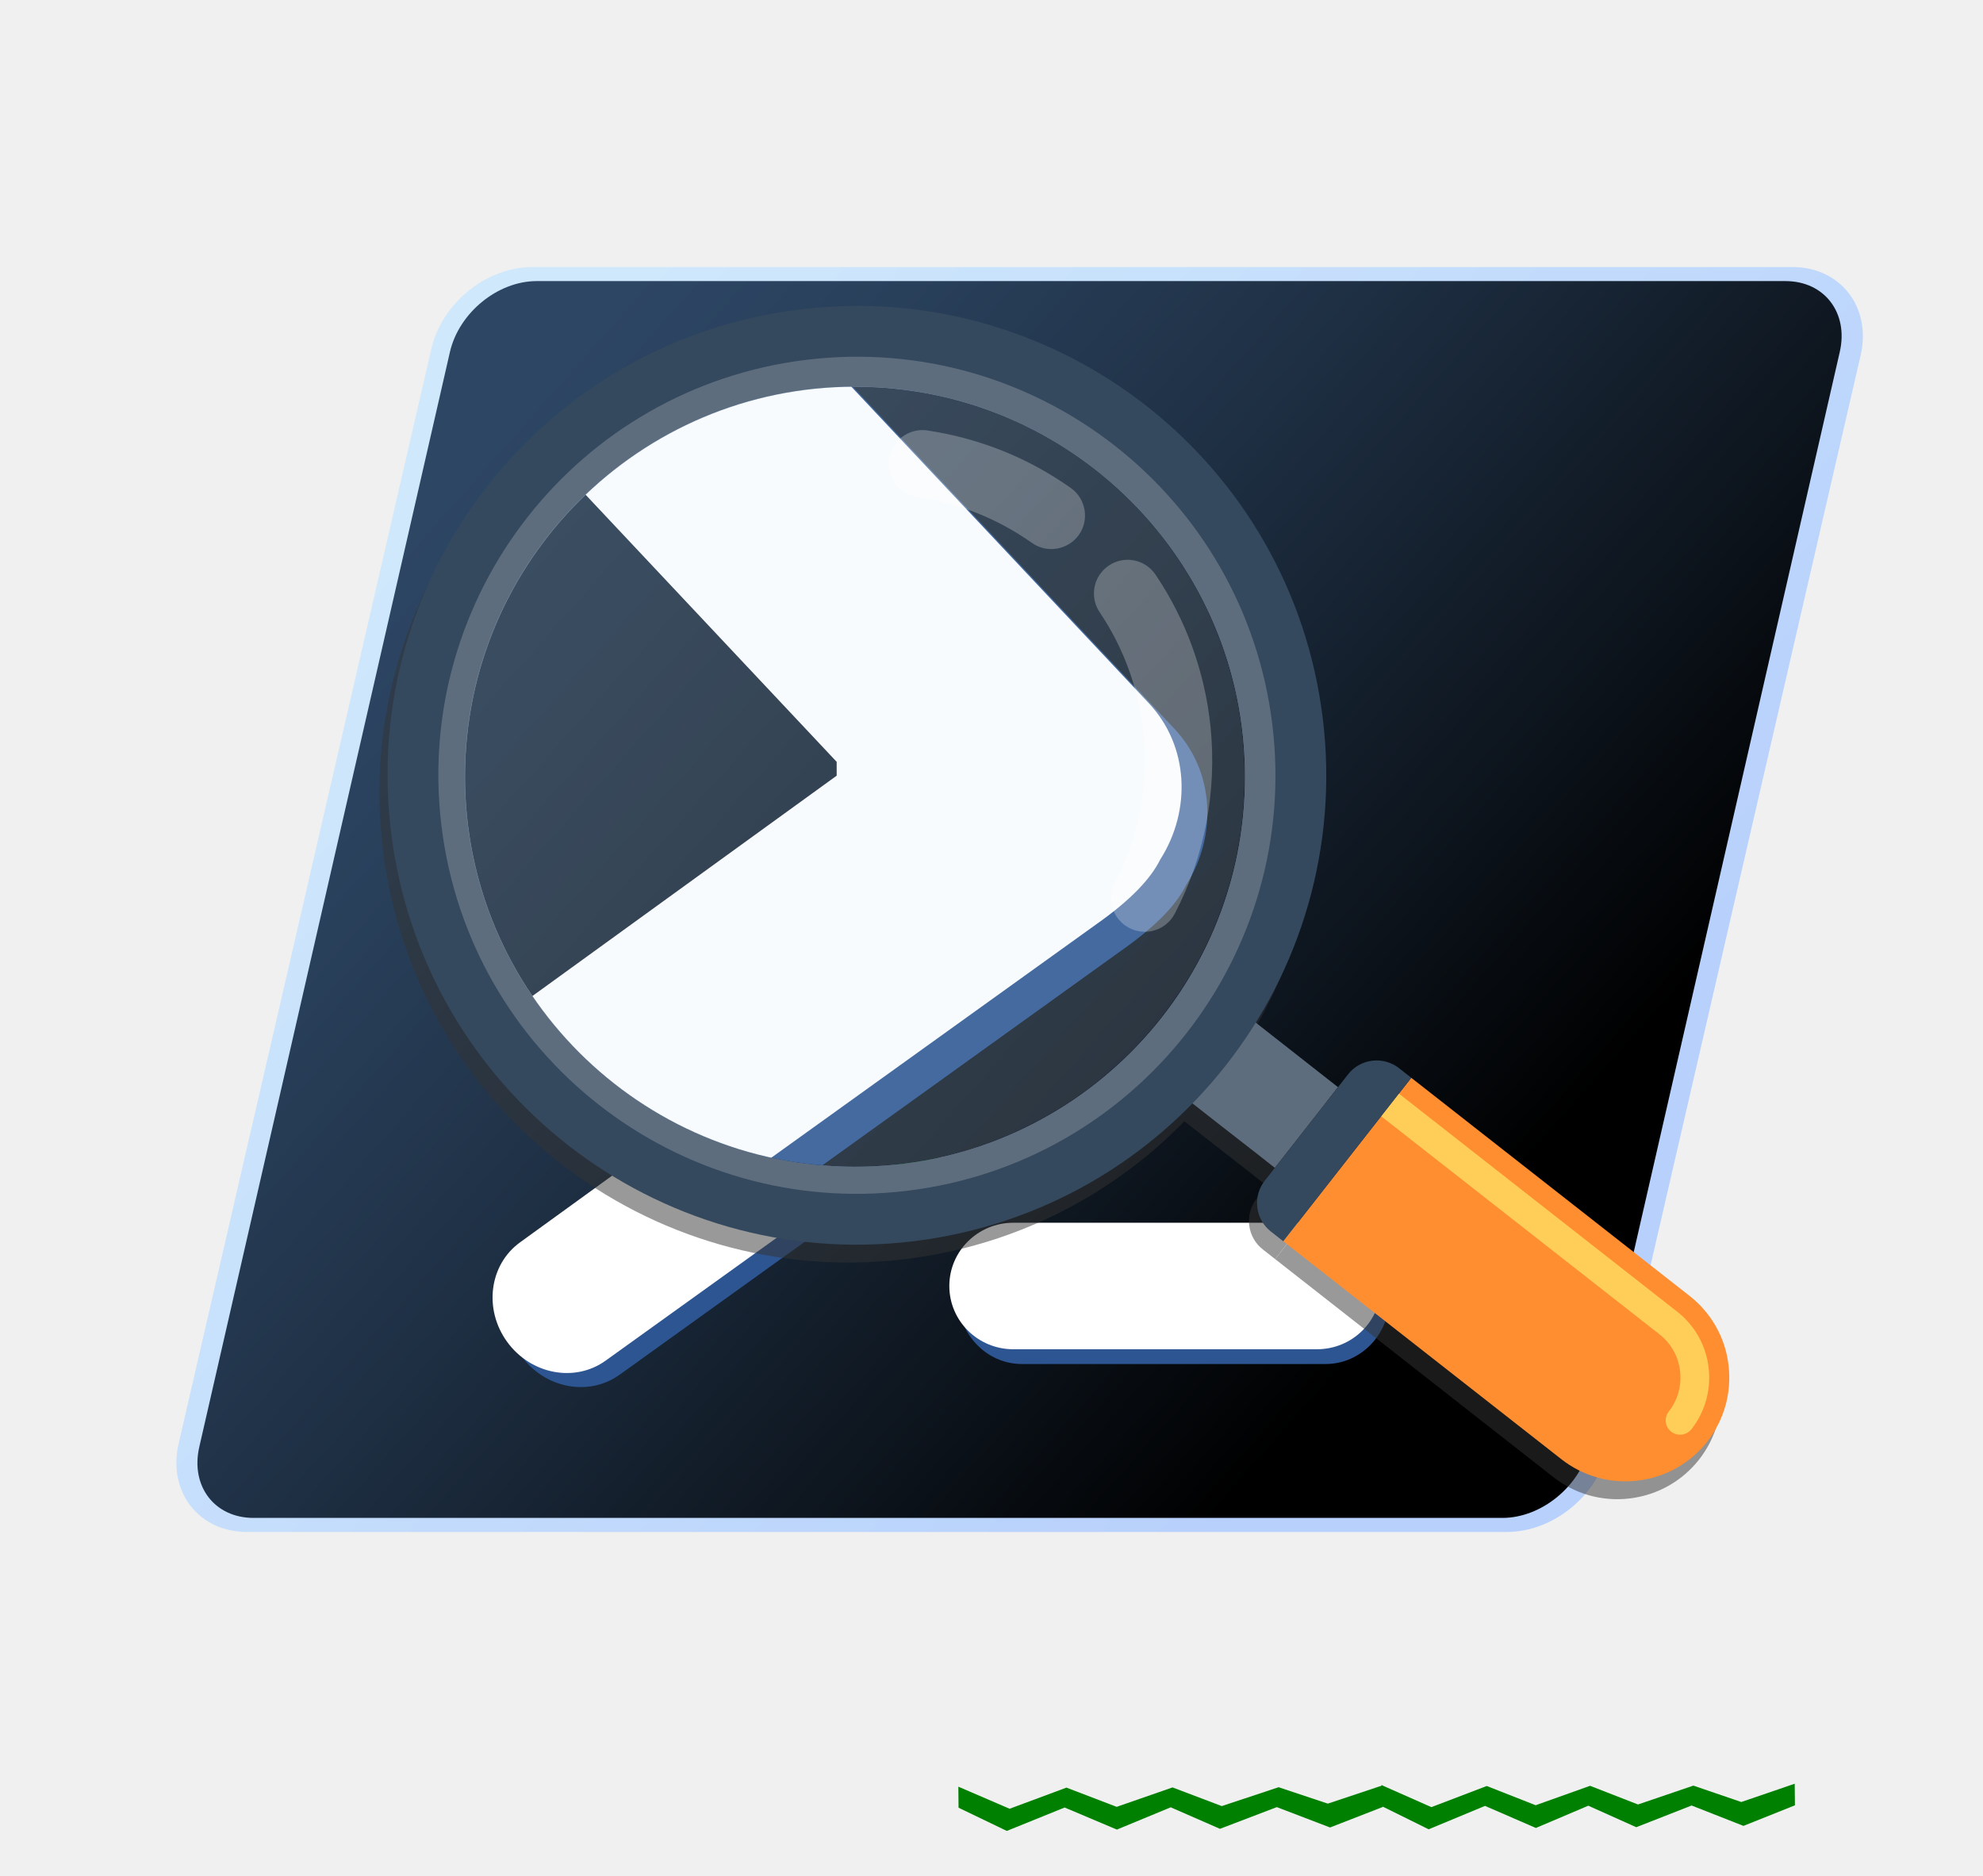
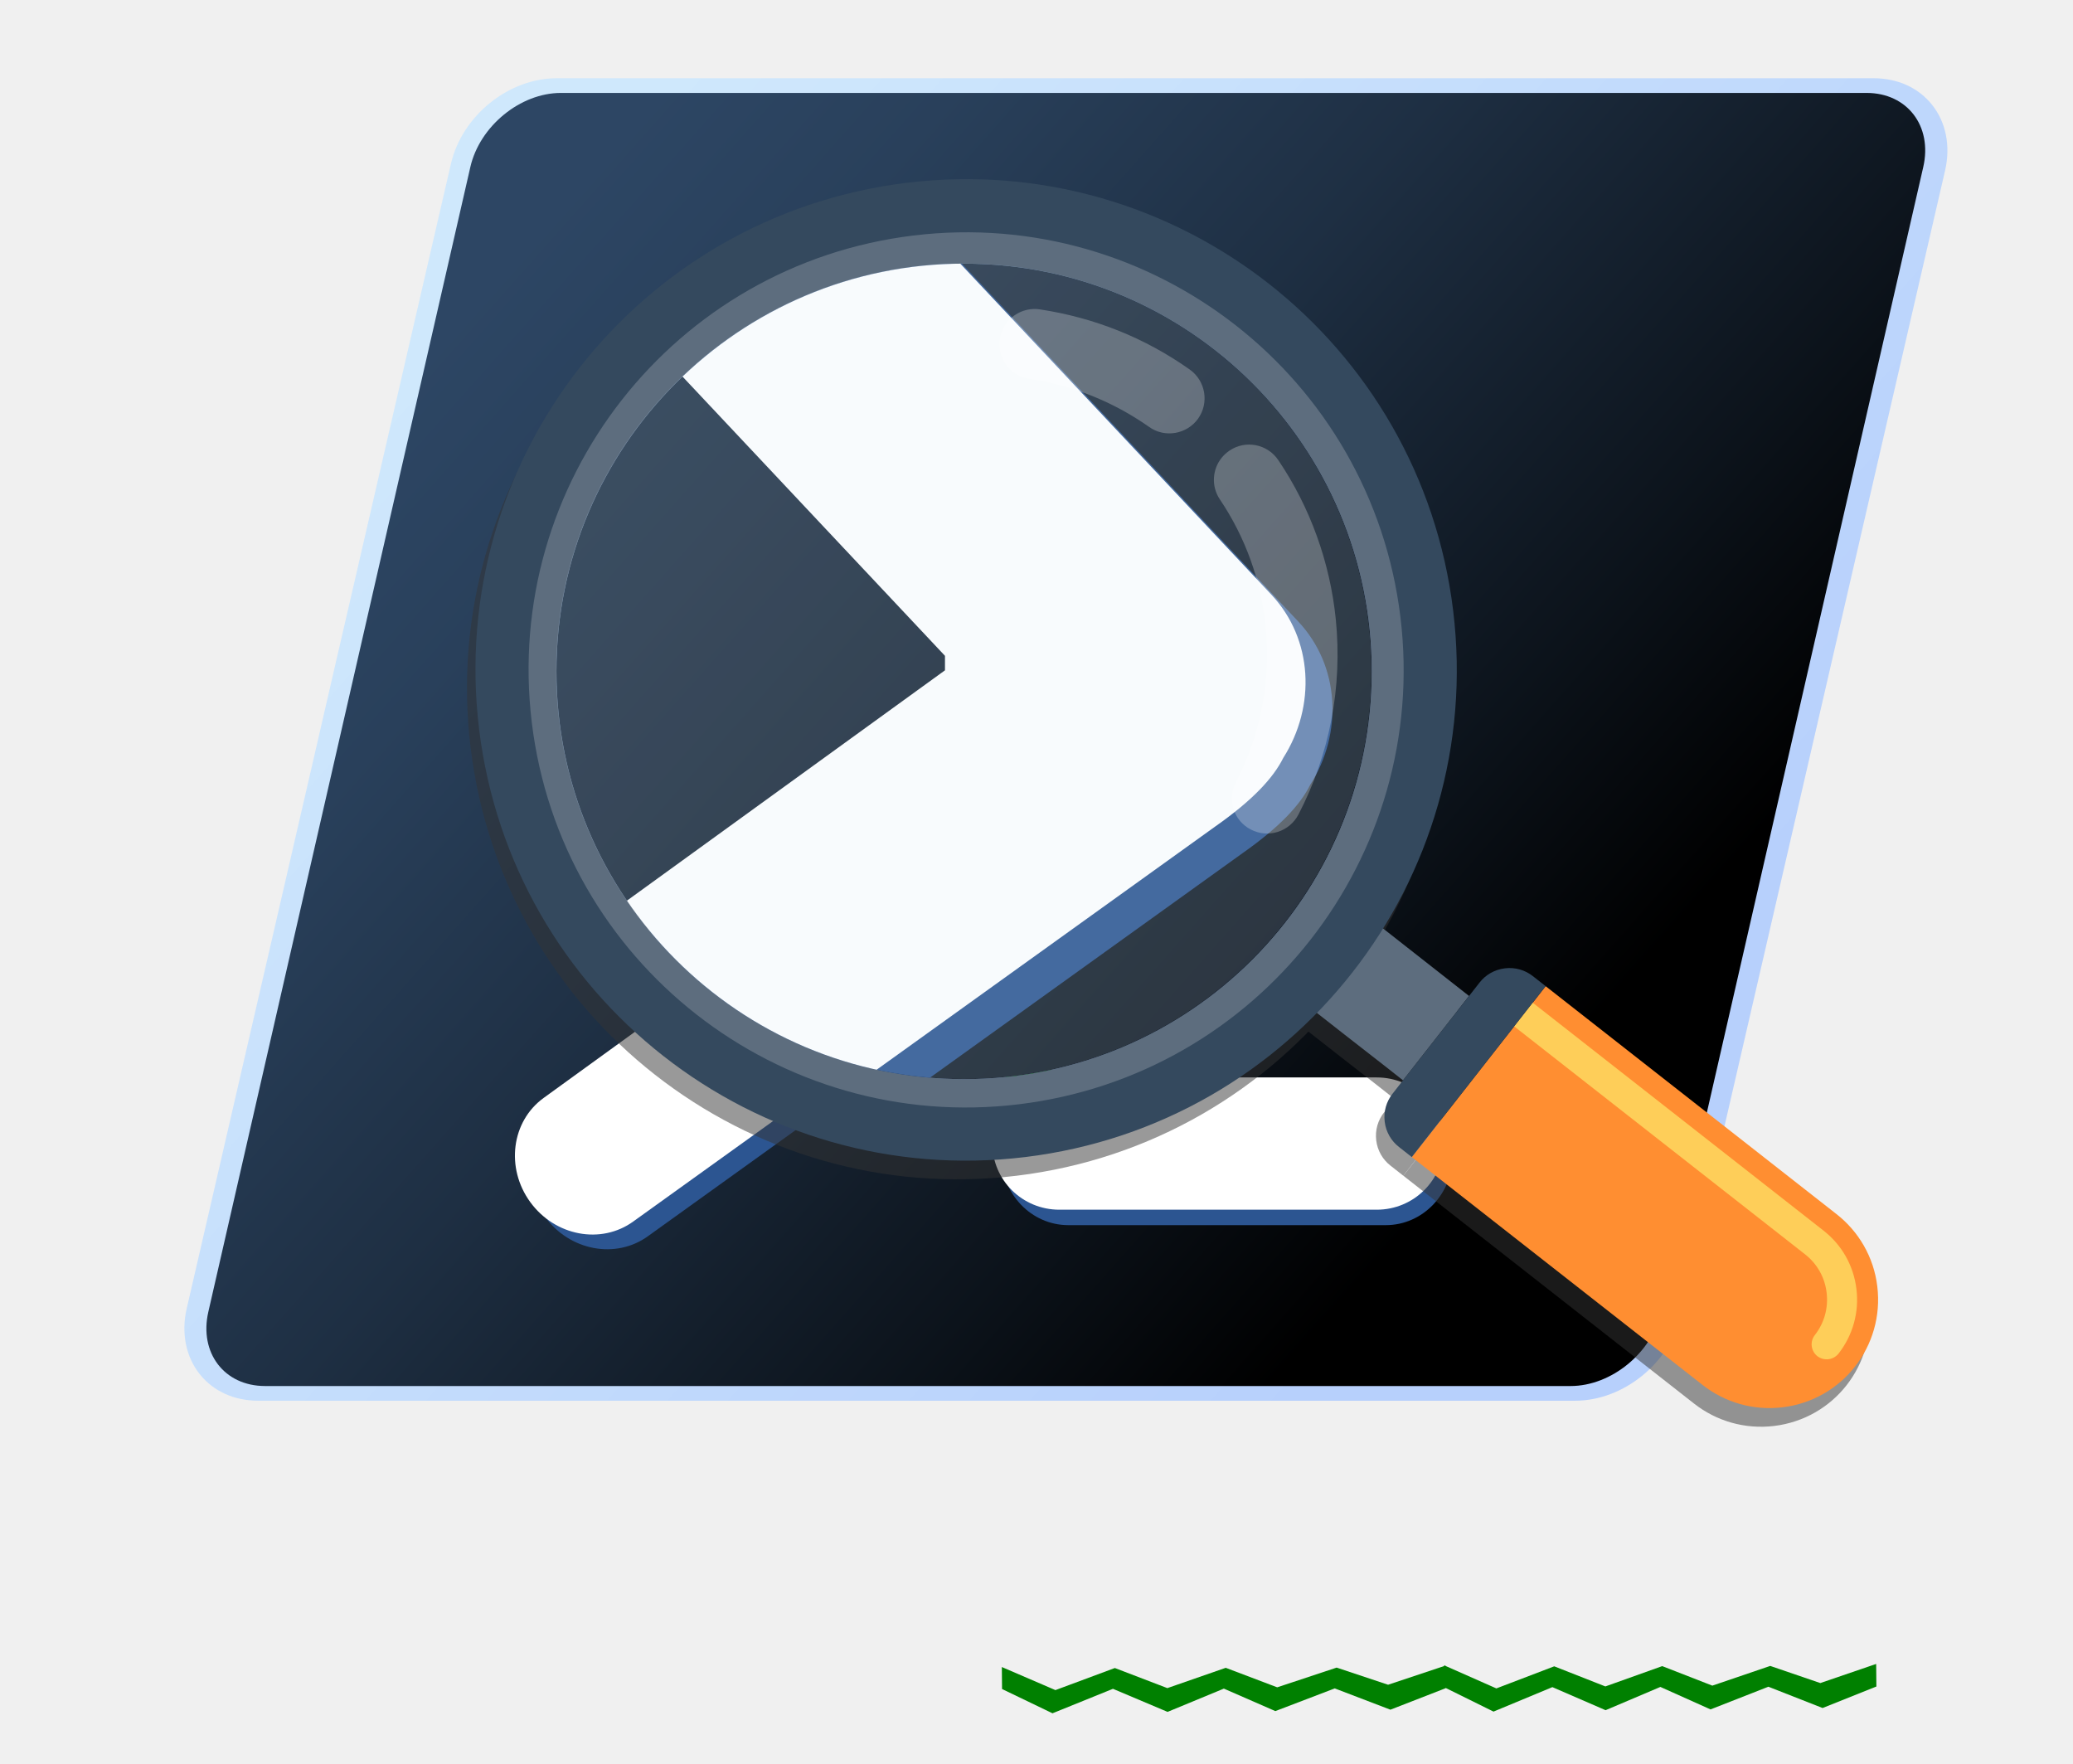
- <svg xmlns="http://www.w3.org/2000/svg" version="1.1" id="Capa_1" x="0px" y="0px" viewBox="0 0 825.362 780.491" xml:space="preserve" width="825.362" height="780.491">
+ <svg xmlns="http://www.w3.org/2000/svg" version="1.1" id="Capa_1" x="0px" y="0px" viewBox="0 0 825.362 702.031" xml:space="preserve" width="825.362" height="702.031">
  <defs id="defs57">
    <linearGradient id="SVGID_1_" gradientUnits="userSpaceOnUse" x1="95.267" y1="91.926" x2="26.7" y2="30.68" gradientTransform="matrix(7.48733,0,0,7.48733,-850.3737,-267.4638)">
      <stop offset="0" style="stop-color:#A9C8FF" id="stop8" />
      <stop offset="1" style="stop-color:#C7E6FF" id="stop10" />
    </linearGradient>
    <linearGradient y2="90.278" x2="93.585" y1="30.778" x1="26.585" gradientUnits="userSpaceOnUse" id="SVGID_2_">
      <stop id="stop15" style="stop-color:#2D4664" offset="0" />
      <stop id="stop17" style="stop-color:#29405B" offset="0.169" />
      <stop id="stop19" style="stop-color:#1E2F43" offset="0.445" />
      <stop id="stop21" style="stop-color:#0C131B" offset="0.79" />
      <stop id="stop23" style="stop-color:#000000" offset="1" />
    </linearGradient>
    <clipPath clipPathUnits="userSpaceOnUse" id="clipPath1009">
      <path style="fill:#cee2f2;stroke-width:0.247" d="m 60.343,104.741 c 21.284,0 38.543,-17.253 38.543,-38.547 0,-21.279 -17.26,-38.542 -38.543,-38.542 -21.283,0 -38.545,17.263 -38.545,38.542 0,21.293 17.258,38.547 38.545,38.547 z" id="path1011" />
    </clipPath>
    <linearGradient id="SVGID_1_-8" gradientUnits="userSpaceOnUse" x1="95.267" y1="91.926" x2="26.7" y2="30.68">
      <stop offset="0" style="stop-color:#A9C8FF" id="stop8-9" />
      <stop offset="1" style="stop-color:#C7E6FF" id="stop10-6" />
    </linearGradient>
    <linearGradient y2="90.278" x2="93.585" y1="30.778" x1="26.585" gradientUnits="userSpaceOnUse" id="SVGID_2_-8">
      <stop id="stop15-6" style="stop-color:#2D4664" offset="0" />
      <stop id="stop17-8" style="stop-color:#29405B" offset="0.169" />
      <stop id="stop19-6" style="stop-color:#1E2F43" offset="0.445" />
      <stop id="stop21-1" style="stop-color:#0C131B" offset="0.79" />
      <stop id="stop23-0" style="stop-color:#000000" offset="1" />
    </linearGradient>
    <clipPath clipPathUnits="userSpaceOnUse" id="clipPath4843">
      <path style="opacity:0.6;fill:#cee2f2;stroke-width:0.726" d="m -361.189,311.901 c 62.581,0 113.329,-50.729 113.329,-113.34 0,-62.565 -50.75,-113.325 -113.329,-113.325 -62.578,0 -113.335,50.76 -113.335,113.325 0,62.608 50.743,113.34 113.335,113.34 z" id="path4845" />
    </clipPath>
  </defs>
-   <g id="g869-7" transform="matrix(5.849571,0,0,5.849571,50,0)">
+   <g id="g869-7" transform="matrix(5.849571,0,0,5.849571,50,-80)">
    <g id="g4-5">
      <line style="fill:none" id="line2-4" y2="0" x2="0" y1="128" x1="0" />
    </g>
    <line style="clip-rule:evenodd;opacity:0;fill:#00ff18;fill-rule:evenodd" id="line6-5" y2="0" x2="0" y1="128" x1="0" />
    <path style="clip-rule:evenodd;opacity:0.8;fill:url(#SVGID_1_-8);fill-rule:evenodd" id="path13-8" d="M 9.033,109 C 7.4,109 5.987,108.362 5.055,107.202 4.103,106.017 3.776,104.388 4.159,102.732 L 22.145,24.821 C 22.899,21.557 26.062,19 29.349,19 h 89.623 c 1.634,0 3.047,0.638 3.978,1.798 0.952,1.184 1.279,2.814 0.896,4.47 l -17.986,77.911 c -0.753,3.264 -3.917,5.822 -7.203,5.822 H 9.033 Z" />
    <g id="g30-4">
      <g id="g28-1">
        <linearGradient y2="90.278" x2="93.585" y1="30.778" x1="26.585" gradientUnits="userSpaceOnUse" id="linearGradient943">
          <stop id="stop933" style="stop-color:#2D4664" offset="0" />
          <stop id="stop935" style="stop-color:#29405B" offset="0.169" />
          <stop id="stop937" style="stop-color:#1E2F43" offset="0.445" />
          <stop id="stop939" style="stop-color:#0C131B" offset="0.79" />
          <stop id="stop941" style="stop-color:#000000" offset="1" />
        </linearGradient>
        <path style="clip-rule:evenodd;fill:url(#SVGID_2_-8);fill-rule:evenodd" id="path26-6" d="M 118.5,20 H 29.634 c -2.769,0 -5.53,2.259 -6.168,5.045 L 5.632,102.955 C 4.995,105.742 6.722,108 9.491,108 h 88.865 c 2.769,0 5.53,-2.258 6.168,-5.045 L 122.358,25.044 C 122.996,22.259 121.268,20 118.5,20 Z" />
      </g>
    </g>
    <path style="clip-rule:evenodd;fill:#2c5591;fill-rule:evenodd" id="path32-5" d="m 64.165,87.558 h 21.613 c 2.513,0 4.55,2.125 4.55,4.746 0,2.621 -2.037,4.747 -4.55,4.747 H 64.165 c -2.513,0 -4.55,-2.125 -4.55,-4.747 0,-2.621 2.037,-4.746 4.55,-4.746 z" />
    <path style="clip-rule:evenodd;fill:#2c5591;fill-rule:evenodd" id="path34-7" d="m 78.184,66.455 c -0.372,0.749 -1.144,1.575 -2.509,2.534 L 35.562,97.798 c -2.19,1.591 -5.334,1.001 -7.021,-1.319 -1.687,-2.32 -1.28,-5.49 0.91,-7.082 L 65.624,63.203 V 62.665 L 42.896,38.487 c -1.854,-1.972 -1.661,-5.161 0.431,-7.124 2.092,-1.962 5.29,-1.954 7.144,0.018 l 27.271,29.012 c 1.548,1.647 1.663,4.141 0.442,6.062 z" />
    <path style="clip-rule:evenodd;fill:#ffffff;fill-rule:evenodd" id="path36-5" d="m 77.184,65.455 c -0.372,0.749 -1.144,1.575 -2.509,2.534 L 34.562,96.798 c -2.19,1.591 -5.334,1.001 -7.021,-1.319 -1.687,-2.32 -1.28,-5.49 0.91,-7.082 L 64.624,62.203 V 61.665 L 41.896,37.487 c -1.854,-1.972 -1.661,-5.161 0.431,-7.124 2.092,-1.962 5.29,-1.954 7.144,0.018 l 27.271,29.012 c 1.548,1.647 1.663,4.141 0.442,6.062 z" />
    <path style="clip-rule:evenodd;fill:#ffffff;fill-rule:evenodd" id="path38-7" d="m 63.55,87 h 21.613 c 2.513,0 4.55,2.015 4.55,4.5 0,2.485 -2.037,4.5 -4.55,4.5 H 63.55 C 61.037,96 59,93.985 59,91.5 59,89.015 61.037,87 63.55,87 Z" />
  </g>
-   <g id="g24" transform="translate(179.3527,147.5632)">
+   <g id="g24" transform="translate(179.3527,67.56316)">
</g>
-   <g id="g26" transform="translate(179.3527,147.5632)">
+   <g id="g26" transform="translate(179.3527,67.56316)">
</g>
-   <g id="g28" transform="translate(179.3527,147.5632)">
+   <g id="g28" transform="translate(179.3527,67.56316)">
</g>
-   <g id="g30" transform="translate(179.3527,147.5632)">
+   <g id="g30" transform="translate(179.3527,67.56316)">
</g>
-   <g id="g32" transform="translate(179.3527,147.5632)">
+   <g id="g32" transform="translate(179.3527,67.56316)">
</g>
-   <g id="g34" transform="translate(179.3527,147.5632)">
+   <g id="g34" transform="translate(179.3527,67.56316)">
</g>
-   <g id="g36" transform="translate(179.3527,147.5632)">
+   <g id="g36" transform="translate(179.3527,67.56316)">
</g>
-   <g id="g38" transform="translate(179.3527,147.5632)">
+   <g id="g38" transform="translate(179.3527,67.56316)">
</g>
-   <g id="g40" transform="translate(179.3527,147.5632)">
+   <g id="g40" transform="translate(179.3527,67.56316)">
</g>
-   <g id="g42" transform="translate(179.3527,147.5632)">
+   <g id="g42" transform="translate(179.3527,67.56316)">
</g>
-   <g id="g44" transform="translate(179.3527,147.5632)">
+   <g id="g44" transform="translate(179.3527,67.56316)">
</g>
-   <g id="g46" transform="translate(179.3527,147.5632)">
+   <g id="g46" transform="translate(179.3527,67.56316)">
</g>
-   <g id="g48" transform="translate(179.3527,147.5632)">
+   <g id="g48" transform="translate(179.3527,67.56316)">
</g>
-   <g id="g50" transform="translate(179.3527,147.5632)">
+   <g id="g50" transform="translate(179.3527,67.56316)">
</g>
-   <g id="g52" transform="translate(179.3527,147.5632)">
+   <g id="g52" transform="translate(179.3527,67.56316)">
</g>
-   <g id="g4784" style="opacity:0.5;fill:#333333" transform="translate(-242.9707,-247.697)">
+   <g id="g4784" style="opacity:0.5;fill:#333333" transform="translate(-214.9707,-303.697)">
    <path id="path4-8" d="m 826.997,703.705 115.81,90.741 c 8.709,6.805 14.835,16.974 16.239,28.807 1.438,11.849 -2.049,23.175 -8.873,31.896 -6.809,8.678 -16.959,14.754 -28.807,16.191 -11.844,1.437 -23.141,-2.036 -31.852,-8.858 l -115.805,-90.752 z" style="fill:#333333;stroke-width:1.027" />
    <path id="path6-2" d="m 814.476,719.709 v 0 l 7.372,-9.427 115.822,90.755 c 7.313,5.735 11.952,13.979 13.068,23.218 1.124,9.264 -1.418,18.396 -7.13,25.722 -1.049,1.285 -2.501,2.044 -4,2.226 -1.533,0.186 -3.113,-0.205 -4.434,-1.218 -2.582,-2.052 -3.035,-5.785 -1.016,-8.377 3.786,-4.815 5.443,-10.848 4.706,-16.928 -0.719,-6.056 -3.779,-11.475 -8.575,-15.226 z" style="fill:#333333;stroke-width:1.027" />
    <polygon transform="matrix(1.019689,-0.1237357,0.1237357,1.019689,378.8169,407.41)" id="polygon2-4" points="368.471,339.113 335.562,306.153 306.161,335.555 318.743,348.142 333.453,362.775 339.121,368.484 " style="fill:#333333" />
    <g transform="matrix(1.019689,-0.1237357,0.1237357,1.019689,378.8169,407.41)" id="g12-7" style="fill:#333333">
      <path id="path8-8" d="m 338.916,398.413 59.484,-59.5 -4.436,-4.447 c -2.678,-2.688 -6.339,-4.321 -10.409,-4.321 -4.096,0 -7.767,1.626 -10.419,4.301 l -38.682,38.702 c -2.657,2.637 -4.316,6.308 -4.316,10.409 0,4.04 1.656,7.757 4.316,10.378 z" style="fill:#333333" />
      <path id="path10-8" d="M 0,190.162 C 0,85.156 85.143,0.003 190.17,0.003 c 105.037,0 190.175,85.158 190.175,190.159 0,105.037 -85.148,190.175 -190.175,190.2 C 85.143,380.337 0,295.196 0,190.162 Z" style="fill:#333333" />
    </g>
    <path id="path14-1" d="m 617.246,750.719 c 95.479,-11.586 163.527,-98.397 151.936,-193.919 -11.585,-95.467 -98.422,-163.508 -193.902,-151.922 -95.494,11.59 -163.53,98.419 -151.945,193.892 11.591,95.52 98.418,163.538 193.912,151.95 z" style="fill:#333333;stroke-width:1.027" />
    <path id="path16-0-9" d="m 597.207,741.418 c 89.629,0 162.311,-72.654 162.311,-162.328 0,-89.607 -72.686,-162.306 -162.311,-162.306 -89.626,0 -162.32,72.699 -162.32,162.306 0,89.668 72.675,162.328 162.32,162.328 z" style="opacity:0.6;fill:#333333;stroke-width:1.04" />
    <g transform="matrix(1.019689,-0.1237357,0.1237357,1.019689,378.8169,407.41)" style="opacity:0.25;fill:#333333" id="g22-7">
      <path id="path18-7" d="m 194.273,59.774 c -2.657,-3.942 -7.224,-6.41 -12.25,-6.124 -21.535,1.308 -41.887,7.373 -60.485,18.171 -6.548,3.83 -8.794,12.27 -4.979,18.849 3.814,6.497 12.265,8.809 18.793,4.943 14.835,-8.558 31.073,-13.42 48.287,-14.469 7.562,-0.394 13.379,-6.917 12.91,-14.474 -0.087,-2.619 -0.965,-4.974 -2.276,-6.896 z" style="fill:#333333" />
      <path id="path20-4" d="m 105.94,105.004 c -0.732,-1.098 -1.687,-2.117 -2.734,-2.985 -5.906,-4.831 -14.566,-3.891 -19.341,2.01 -14.054,17.254 -23.726,37.955 -27.996,59.986 -5.051,26.166 -2.409,52.956 7.624,77.504 2.924,7.076 10.972,10.399 17.992,7.506 7.04,-2.852 10.394,-10.87 7.511,-17.946 -8,-19.576 -10.076,-40.955 -6.013,-61.839 3.323,-17.587 11.049,-34.099 22.259,-47.869 3.898,-4.794 4.001,-11.521 0.698,-16.367 z" style="fill:#333333" />
    </g>
  </g>
-   <path style="fill:#ff8e31;stroke-width:1.027" d="m 587.398,448.581 115.81,90.741 c 8.709,6.805 14.835,16.974 16.239,28.807 1.438,11.849 -2.049,23.175 -8.873,31.896 -6.809,8.678 -16.959,14.754 -28.807,16.191 -11.844,1.437 -23.141,-2.036 -31.852,-8.858 L 534.11,516.607 Z" id="path4" />
-   <path style="fill:#fece59;stroke-width:1.027" d="m 574.877,464.585 v 0 l 7.372,-9.427 115.822,90.755 c 7.313,5.735 11.952,13.979 13.068,23.218 1.124,9.264 -1.418,18.396 -7.13,25.722 -1.049,1.285 -2.501,2.044 -4,2.226 -1.533,0.186 -3.113,-0.205 -4.434,-1.218 -2.582,-2.052 -3.035,-5.785 -1.016,-8.377 3.786,-4.815 5.443,-10.848 4.706,-16.928 -0.719,-6.056 -3.779,-11.475 -8.575,-15.226 z" id="path6" />
-   <polygon style="fill:#5d6d7e" points="306.161,335.555 318.743,348.142 333.453,362.775 339.121,368.484 368.471,339.113 335.562,306.153 " id="polygon2" transform="matrix(1.019689,-0.1237357,0.1237357,1.019689,139.2179,152.2863)" />
-   <g id="g12" transform="matrix(1.019689,-0.1237357,0.1237357,1.019689,139.2179,152.2863)">
+   <path style="fill:#ff8e31;stroke-width:1.027" d="m 615.398,392.581 115.81,90.741 c 8.709,6.805 14.835,16.974 16.239,28.807 1.438,11.849 -2.049,23.175 -8.873,31.896 -6.809,8.678 -16.959,14.754 -28.807,16.191 -11.844,1.437 -23.141,-2.036 -31.852,-8.858 L 562.11,460.607 Z" id="path4" />
+   <path style="fill:#fece59;stroke-width:1.027" d="m 602.877,408.585 v 0 l 7.372,-9.427 115.822,90.755 c 7.313,5.735 11.952,13.979 13.068,23.218 1.124,9.264 -1.418,18.396 -7.13,25.722 -1.049,1.285 -2.501,2.044 -4,2.226 -1.533,0.186 -3.113,-0.205 -4.434,-1.218 -2.582,-2.052 -3.035,-5.785 -1.016,-8.377 3.786,-4.815 5.443,-10.848 4.706,-16.928 -0.719,-6.056 -3.779,-11.475 -8.575,-15.226 z" id="path6" />
+   <polygon style="fill:#5d6d7e" points="306.161,335.555 318.743,348.142 333.453,362.775 339.121,368.484 368.471,339.113 335.562,306.153 " id="polygon2" transform="matrix(1.019689,-0.1237357,0.1237357,1.019689,167.2179,96.28633)" />
+   <g id="g12" transform="matrix(1.019689,-0.1237357,0.1237357,1.019689,167.2179,96.28633)">
    <path style="fill:#34495e" d="m 338.916,398.413 59.484,-59.5 -4.436,-4.447 c -2.678,-2.688 -6.339,-4.321 -10.409,-4.321 -4.096,0 -7.767,1.626 -10.419,4.301 l -38.682,38.702 c -2.657,2.637 -4.316,6.308 -4.316,10.409 0,4.04 1.656,7.757 4.316,10.378 z" id="path8" />
    <path style="fill:#34495e" d="M 0,190.162 C 0,85.156 85.143,0.003 190.17,0.003 c 105.037,0 190.175,85.158 190.175,190.159 0,105.037 -85.148,190.175 -190.175,190.2 C 85.143,380.337 0,295.196 0,190.162 Z" id="path10" />
  </g>
-   <path style="fill:#5d6d7e;stroke-width:1.027" d="M 377.647,495.596 C 473.125,484.01 541.174,397.199 529.583,301.676 517.998,206.209 431.161,138.168 335.68,149.754 c -95.494,11.59 -163.53,98.419 -151.945,193.892 11.591,95.52 98.418,163.538 193.912,151.95 z" id="path14" />
-   <g id="g4918" transform="translate(-661.1434,28.48777)">
+   <path style="fill:#5d6d7e;stroke-width:1.027" d="M 405.647,439.596 C 501.125,428.01 569.174,341.199 557.583,245.676 545.998,150.209 459.161,82.168 363.68,93.754 c -95.494,11.59 -163.53,98.419 -151.945,193.892 11.591,95.52 98.418,163.538 193.912,151.95 z" id="path14" />
+   <g id="g4918" transform="translate(-633.1434,-27.51223)">
    <g clip-path="url(#clipPath4843)" transform="matrix(1.432217,0,0,1.432217,1534.308,10.38764)" id="g4841">
      <flowRoot xml:space="preserve" id="flowRoot968" style="font-style:normal;font-weight:normal;font-size:40px;line-height:1.25;font-family:sans-serif;letter-spacing:0px;word-spacing:0px;fill:#000000;fill-opacity:1;stroke:none" transform="matrix(3.42851,0,0,3.42851,4105.183,1681.122)">
        <flowRegion id="flowRegion970">
          <rect id="rect972" width="65.214" height="54.83" x="-1268.669" y="-452.634" />
        </flowRegion>
        <flowPara id="flowPara976" style="font-style:normal;font-variant:normal;font-weight:normal;font-stretch:normal;font-size:38.89px;font-family:sans-serif;-inkscape-font-specification:'sans-serif, Normal';font-variant-ligatures:normal;font-variant-caps:normal;font-variant-numeric:normal;font-feature-settings:normal;text-align:start;writing-mode:lr-tb;text-anchor:start">PS</flowPara>
      </flowRoot>
      <flowRoot xml:space="preserve" id="flowRoot968-3" style="font-style:normal;font-weight:normal;font-size:40px;line-height:1.25;font-family:sans-serif;letter-spacing:0px;word-spacing:0px;fill:#000000;fill-opacity:1;stroke:none" transform="matrix(2.818591,0,0,2.818591,3215.513,1652.821)">
        <flowRegion id="flowRegion970-7">
          <rect id="rect972-1" width="65.214" height="54.83" x="-1268.669" y="-452.634" />
        </flowRegion>
        <flowPara id="flowPara976-9" style="font-style:normal;font-variant:normal;font-weight:normal;font-stretch:normal;font-size:47.305px;font-family:sans-serif;-inkscape-font-specification:'sans-serif, Normal';font-variant-ligatures:normal;font-variant-caps:normal;font-variant-numeric:normal;font-feature-settings:normal;text-align:start;writing-mode:lr-tb;text-anchor:start">SA</flowPara>
      </flowRoot>
      <g id="g1008" transform="matrix(0.6833705,0,0,0.6833705,-512.9118,268.7549)" style="fill:#008000;stroke:#008000;stroke-width:2.927;stroke-miterlimit:4;stroke-dasharray:none">
        <path id="path1006" d="m 402.9,110.1 c 0,-0.7 -0.3,-1.4 -0.8,-2 L 351.4,57.4 c -1.1,-1.1 -2.9,-1.1 -4,0 l -46.7,46.7 -48.8,-48.8 c -1.1,-1.1 -2.9,-1.1 -4,0 l -46.5,46.5 -49,-49 c -1.1,-1.1 -2.9,-1.1 -4,0 L 101.7,99.5 52.9,50.8 c -1.1,-1.1 -2.9,-1.1 -4,0 L 0.8,99 c -1.1,1.1 -1.1,2.9 0,4 1.1,1.1 2.9,1.1 4,0 L 51,56.8 99.7,105.5 c 1.1,1.1 2.9,1.1 4,0 0.1,-0.1 0.1,-0.2 0.2,-0.3 0.1,-0.1 0.3,-0.1 0.4,-0.3 l 46.2,-46.2 48.7,48.7 c 0.7,0.7 1.7,0.9 2.5,0.7 0.7,0 1.5,-0.2 2,-0.8 l 46.2,-46.2 48.7,48.7 c 1.1,1.1 2.9,1.1 4,0 0.1,-0.1 0.1,-0.2 0.2,-0.2 0.1,-0.1 0.3,-0.1 0.4,-0.3 L 349.4,63.1 398,112 c 1.1,1.1 2.9,1.1 4,0 0.6,-0.5 0.9,-1.2 0.9,-1.9 z" style="fill:#008000;stroke:#008000;stroke-width:2.927;stroke-miterlimit:4;stroke-dasharray:none" />
      </g>
      <path d="m -782.741,548.655 c -12.227,0 -22.806,-4.777 -29.785,-13.462 -7.128,-8.872 -9.576,-21.069 -6.709,-33.468 l 134.667,-583.345 c 5.645,-24.439 29.328,-43.584 53.939,-43.584 H 40.409 c 12.234,0 22.814,4.777 29.785,13.462 7.128,8.865 9.576,21.069 6.709,33.468 L -57.765,505.071 c -5.638,24.439 -29.328,43.591 -53.931,43.591 h -671.045 z" id="path13" style="clip-rule:evenodd;opacity:0.8;fill:url(#SVGID_1_);fill-rule:evenodd;stroke-width:7.487" />
      <g id="g30-6" transform="matrix(7.48733,0,0,7.48733,-850.3737,-267.4638)">
        <g id="g28-5">
          <linearGradient id="linearGradient929" gradientUnits="userSpaceOnUse" x1="26.585" y1="30.778" x2="93.585" y2="90.278">
            <stop offset="0" style="stop-color:#2D4664" id="stop919" />
            <stop offset="0.169" style="stop-color:#29405B" id="stop921" />
            <stop offset="0.445" style="stop-color:#1E2F43" id="stop923" />
            <stop offset="0.79" style="stop-color:#0C131B" id="stop925" />
            <stop offset="1" style="stop-color:#000000" id="stop927" />
          </linearGradient>
          <path d="M 118.5,20 H 29.634 c -2.769,0 -5.53,2.259 -6.168,5.045 L 5.632,102.955 C 4.995,105.742 6.722,108 9.491,108 h 88.865 c 2.769,0 5.53,-2.258 6.168,-5.045 L 122.358,25.044 C 122.996,22.259 121.268,20 118.5,20 Z" id="path26" style="clip-rule:evenodd;fill:url(#SVGID_2_);fill-rule:evenodd" />
        </g>
      </g>
      <g id="g856" transform="matrix(7.48733,0,0,7.48733,-850.3737,-267.4638)">
        <path id="path32" d="m 64.165,87.558 h 21.613 c 2.513,0 4.55,2.125 4.55,4.746 0,2.621 -2.037,4.747 -4.55,4.747 H 64.165 c -2.513,0 -4.55,-2.125 -4.55,-4.747 0,-2.621 2.037,-4.746 4.55,-4.746 z" style="clip-rule:evenodd;fill:#2c5591;fill-rule:evenodd" />
        <path id="path34" d="m 78.184,66.455 c -0.372,0.749 -1.144,1.575 -2.509,2.534 L 35.562,97.798 c -2.19,1.591 -5.334,1.001 -7.021,-1.319 -1.687,-2.32 -1.28,-5.49 0.91,-7.082 L 65.624,63.203 V 62.665 L 42.896,38.487 c -1.854,-1.972 -1.661,-5.161 0.431,-7.124 2.092,-1.962 5.29,-1.954 7.144,0.018 l 27.271,29.012 c 1.548,1.647 1.663,4.141 0.442,6.062 z" style="clip-rule:evenodd;fill:#2c5591;fill-rule:evenodd" />
        <path id="path36" d="m 77.184,65.455 c -0.372,0.749 -1.144,1.575 -2.509,2.534 L 34.562,96.798 c -2.19,1.591 -5.334,1.001 -7.021,-1.319 -1.687,-2.32 -1.28,-5.49 0.91,-7.082 L 64.624,62.203 V 61.665 L 41.896,37.487 c -1.854,-1.972 -1.661,-5.161 0.431,-7.124 2.092,-1.962 5.29,-1.954 7.144,0.018 l 27.271,29.012 c 1.548,1.647 1.663,4.141 0.442,6.062 z" style="clip-rule:evenodd;fill:#ffffff;fill-rule:evenodd" />
        <path id="path38" d="m 63.55,87 h 21.613 c 2.513,0 4.55,2.015 4.55,4.5 0,2.485 -2.037,4.5 -4.55,4.5 H 63.55 C 61.037,96 59,93.985 59,91.5 59,89.015 61.037,87 63.55,87 Z" style="clip-rule:evenodd;fill:#ffffff;fill-rule:evenodd" />
      </g>
    </g>
    <path id="path16-0" d="m 1016.835,457.031 c 89.629,0 162.311,-72.654 162.311,-162.328 0,-89.607 -72.686,-162.306 -162.311,-162.306 -89.626,0 -162.32,72.699 -162.32,162.306 0,89.668 72.675,162.328 162.32,162.328 z" style="opacity:0.15;fill:#cee2f2;stroke-width:1.04" />
  </g>
-   <flowRoot xml:space="preserve" id="flowRoot4942-5" style="font-style:normal;font-weight:normal;font-size:40px;line-height:1.25;font-family:sans-serif;letter-spacing:0px;word-spacing:0px;opacity:0.25;fill:#333333;fill-opacity:1;stroke:none" transform="matrix(2.1484,0,0,2.1484,127.8444,-661.9068)">
+   <flowRoot xml:space="preserve" id="flowRoot4942-5" style="font-style:normal;font-weight:normal;font-size:40px;line-height:1.25;font-family:sans-serif;letter-spacing:0px;word-spacing:0px;opacity:0.25;fill:#333333;fill-opacity:1;stroke:none" transform="matrix(2.1484,0,0,2.1484,127.8444,-741.9068)">
    <flowRegion id="flowRegion4944-9" style="fill:#333333">
      <rect id="rect4946-2" width="751.729" height="251.661" x="-30.373" y="609.694" style="fill:#333333" />
    </flowRegion>
    <flowPara id="flowPara4948-2" style="font-style:normal;font-variant:normal;font-weight:normal;font-stretch:normal;font-size:37.237px;font-family:sans-serif;-inkscape-font-specification:'sans-serif, Normal';font-variant-ligatures:normal;font-variant-caps:normal;font-variant-numeric:normal;font-feature-settings:normal;text-align:start;writing-mode:lr-tb;text-anchor:start;fill:#333333">PSScriptAnalyzer</flowPara>
  </flowRoot>
-   <flowRoot xml:space="preserve" id="flowRoot4942" style="font-style:normal;font-weight:normal;font-size:40px;line-height:1.25;font-family:sans-serif;letter-spacing:0px;word-spacing:0px;fill:#000000;fill-opacity:1;stroke:none" transform="matrix(2.1484,0,0,2.1484,130.384,-664.9063)">
+   <flowRoot xml:space="preserve" id="flowRoot4942" style="font-style:normal;font-weight:normal;font-size:40px;line-height:1.25;font-family:sans-serif;letter-spacing:0px;word-spacing:0px;fill:#000000;fill-opacity:1;stroke:none" transform="matrix(2.1484,0,0,2.1484,130.384,-744.9063)">
    <flowRegion id="flowRegion4944">
      <rect id="rect4946" width="751.729" height="251.661" x="-30.373" y="609.694" />
    </flowRegion>
    <flowPara id="flowPara4948" style="font-style:normal;font-variant:normal;font-weight:normal;font-stretch:normal;font-size:37.237px;font-family:sans-serif;-inkscape-font-specification:'sans-serif, Normal';font-variant-ligatures:normal;font-variant-caps:normal;font-variant-numeric:normal;font-feature-settings:normal;text-align:start;writing-mode:lr-tb;text-anchor:start">PSScriptAnalyzer</flowPara>
  </flowRoot>
-   <g id="g5010" transform="matrix(0.5134599,0,0,0.2251809,432.1046,560.6449)" style="fill:#008000;fill-opacity:1">
+   <g id="g5010" transform="matrix(0.5134599,0,0,0.2251809,432.1046,480.6449)" style="fill:#008000;fill-opacity:1">
    <path d="m 613.268,807.089 0.169,39.92 -41.713,37.996 -42.033,-37.642 -44.864,40.11 -38.881,-39.756 -42.489,41.151 -41.256,-40.796 -45.641,43.265 -38.104,-42.911 -0.164,-38.869 40.466,40.8 44.868,-39.059 39.654,35.55 44.092,-35.905 38.859,34.503 44.886,-34.857 38.841,30.301 z" id="svg_3" style="fill:#008000;fill-opacity:1;stroke:none;stroke-width:5;stroke-linejoin:round" />
    <path d="m 279.272,810.051 0.169,39.92 -42.838,38 -43.158,-37.637 -46.074,40.115 -39.922,-39.751 -43.636,41.155 -42.36,-40.792 -46.872,43.27 -39.124,-42.906 -0.164,-38.869 41.549,40.795 46.079,-39.065 40.715,35.546 45.281,-35.91 39.9,34.499 46.097,-34.863 39.882,30.297 44.479,-33.805 z" id="svg_4" style="fill:#008000;fill-opacity:1;stroke:none;stroke-width:5;stroke-linejoin:round" />
  </g>
-   <g id="g22" style="opacity:0.25" transform="matrix(-1.014647,-0.09188109,-0.09215038,1.012528,575.643,141.5594)">
+   <g id="g22" style="opacity:0.25" transform="matrix(-1.014647,-0.09188109,-0.09215038,1.012528,603.643,85.5594)">
    <path style="fill:#ffffff" d="m 194.273,59.774 c -2.657,-3.942 -7.224,-6.41 -12.25,-6.124 -21.535,1.308 -41.887,7.373 -60.485,18.171 -6.548,3.83 -8.794,12.27 -4.979,18.849 3.814,6.497 12.265,8.809 18.793,4.943 14.835,-8.558 31.073,-13.42 48.287,-14.469 7.562,-0.394 13.379,-6.917 12.91,-14.474 -0.087,-2.619 -0.965,-4.974 -2.276,-6.896 z" id="path18" />
    <path style="fill:#ffffff" d="m 105.94,105.004 c -0.732,-1.098 -1.687,-2.117 -2.734,-2.985 -5.906,-4.831 -14.566,-3.891 -19.341,2.01 -14.054,17.254 -23.726,37.955 -27.996,59.986 -5.051,26.166 -2.409,52.956 7.624,77.504 2.924,7.076 10.972,10.399 17.992,7.506 7.04,-2.852 10.394,-10.87 7.511,-17.946 -8,-19.576 -10.076,-40.955 -6.013,-61.839 3.323,-17.587 11.049,-34.099 22.259,-47.869 3.898,-4.794 4.001,-11.521 0.698,-16.367 z" id="path20" />
  </g>
</svg>
